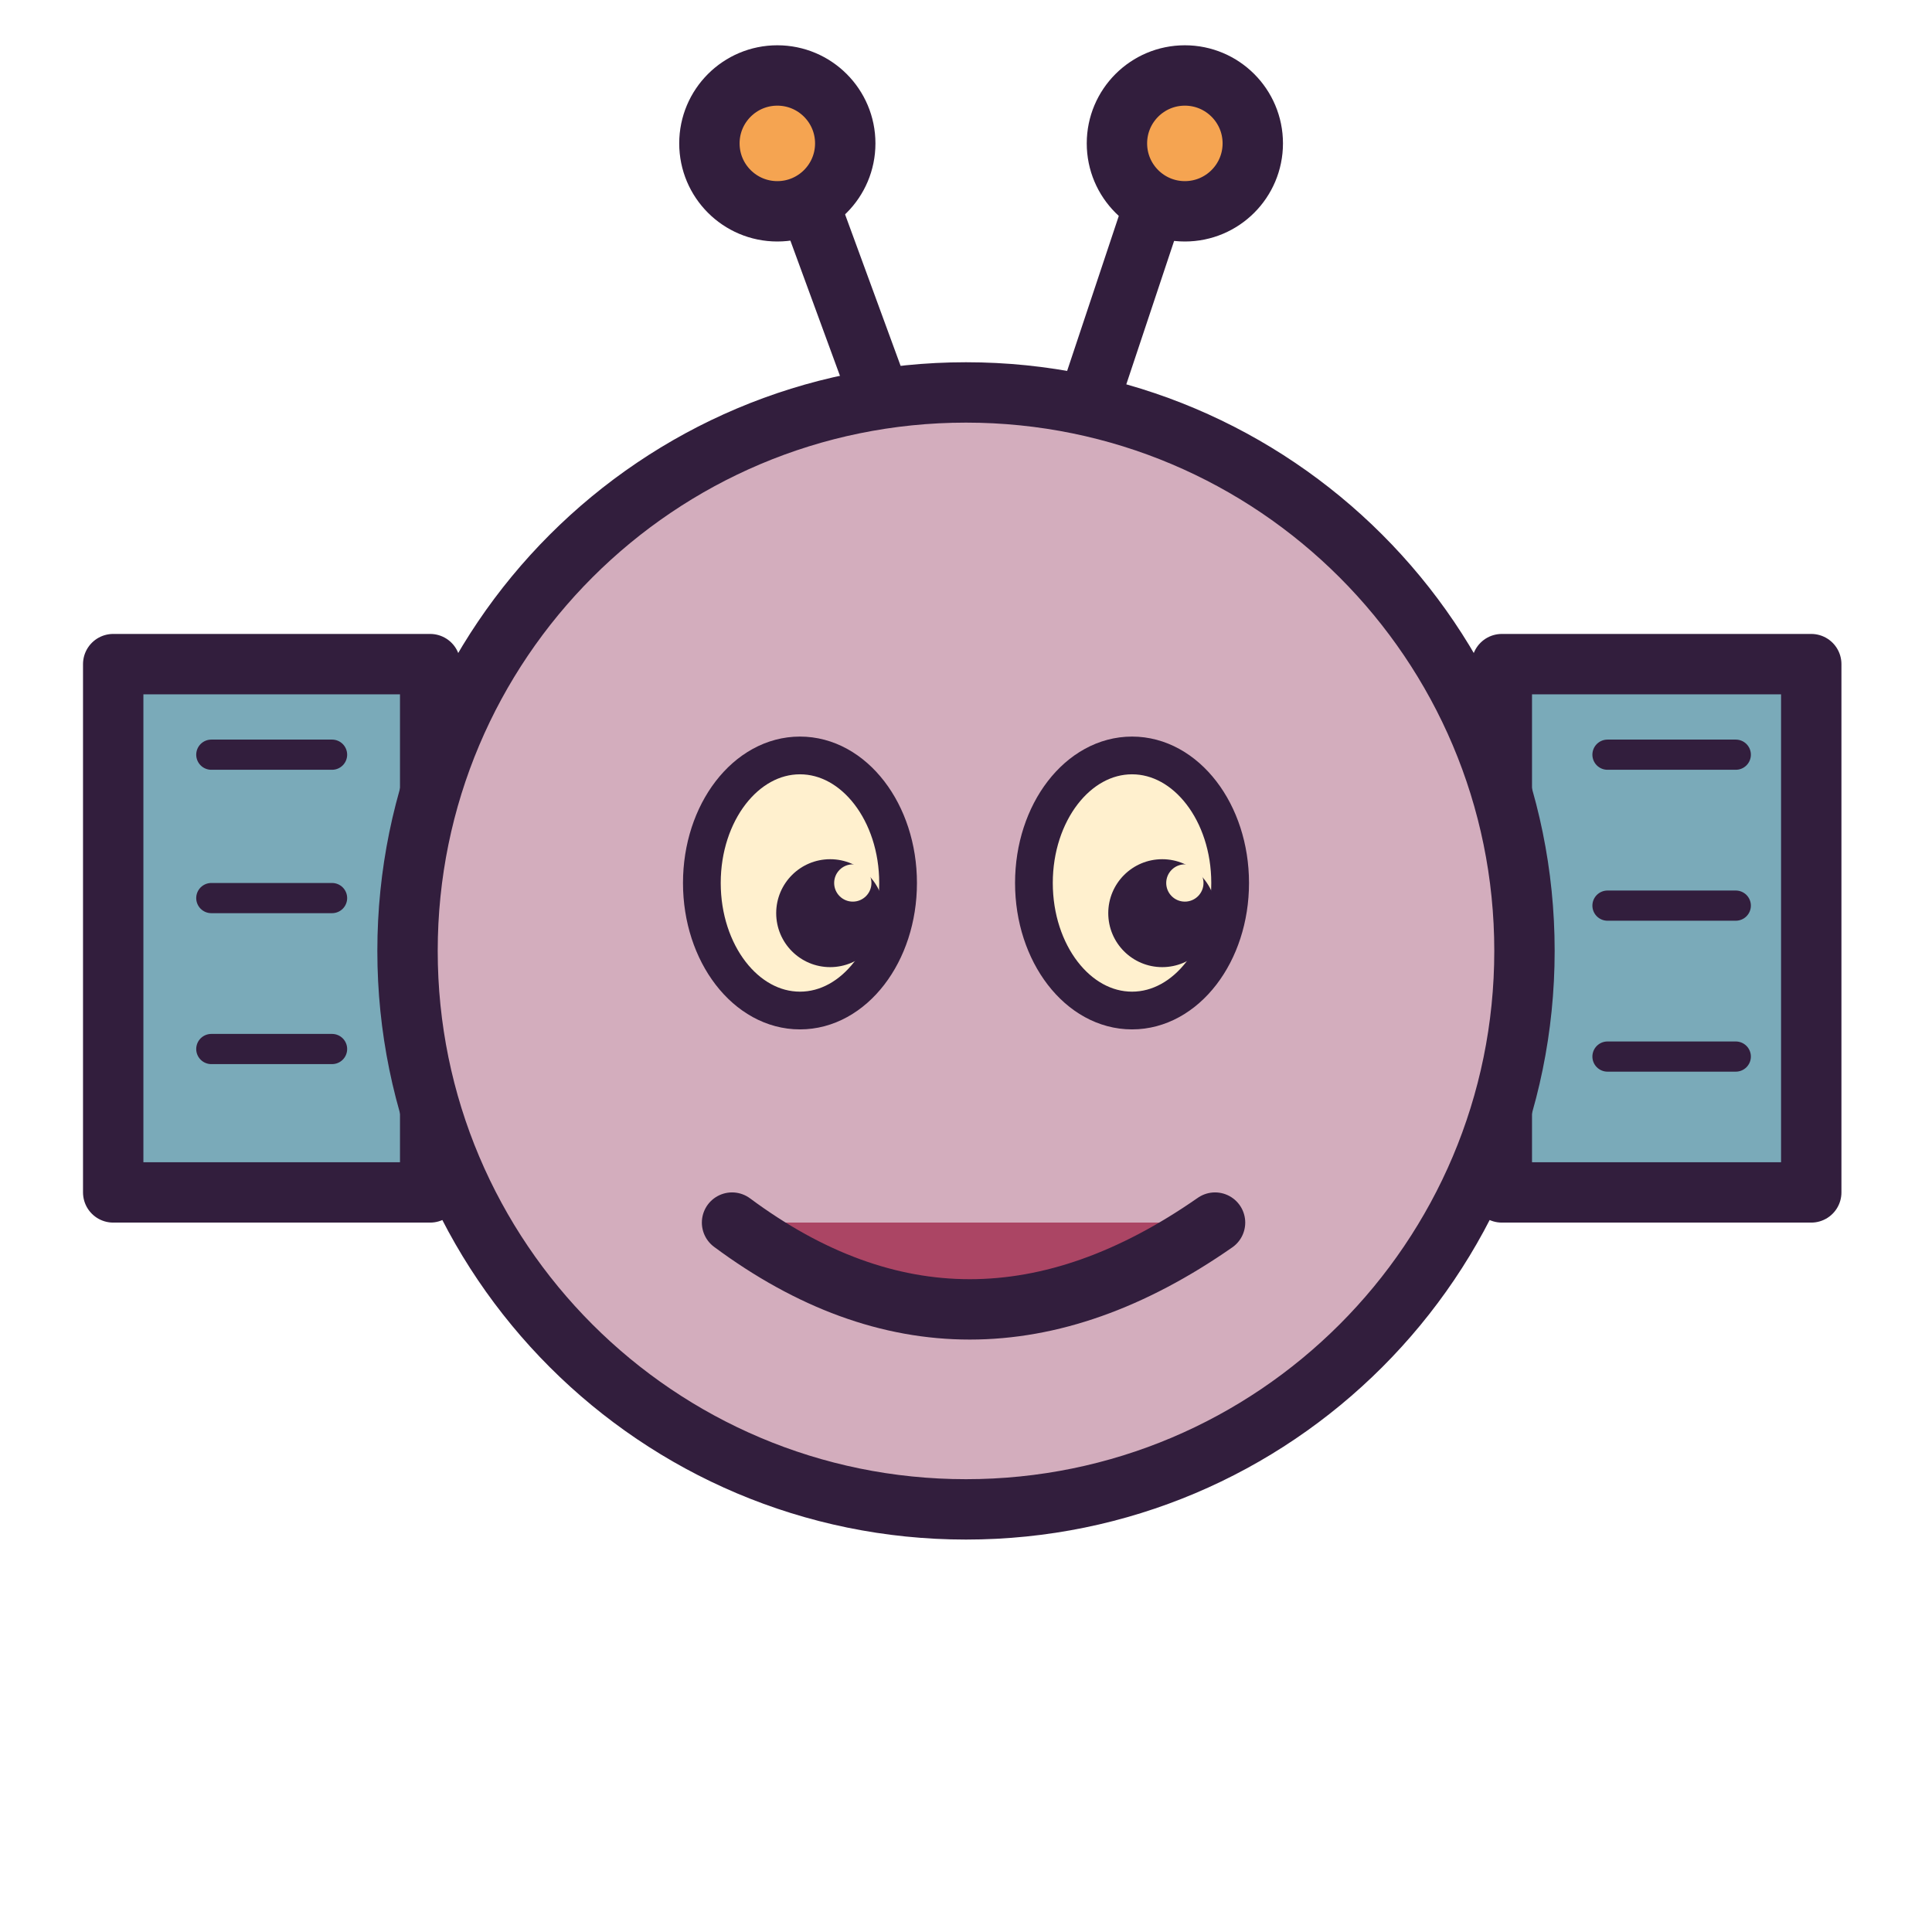
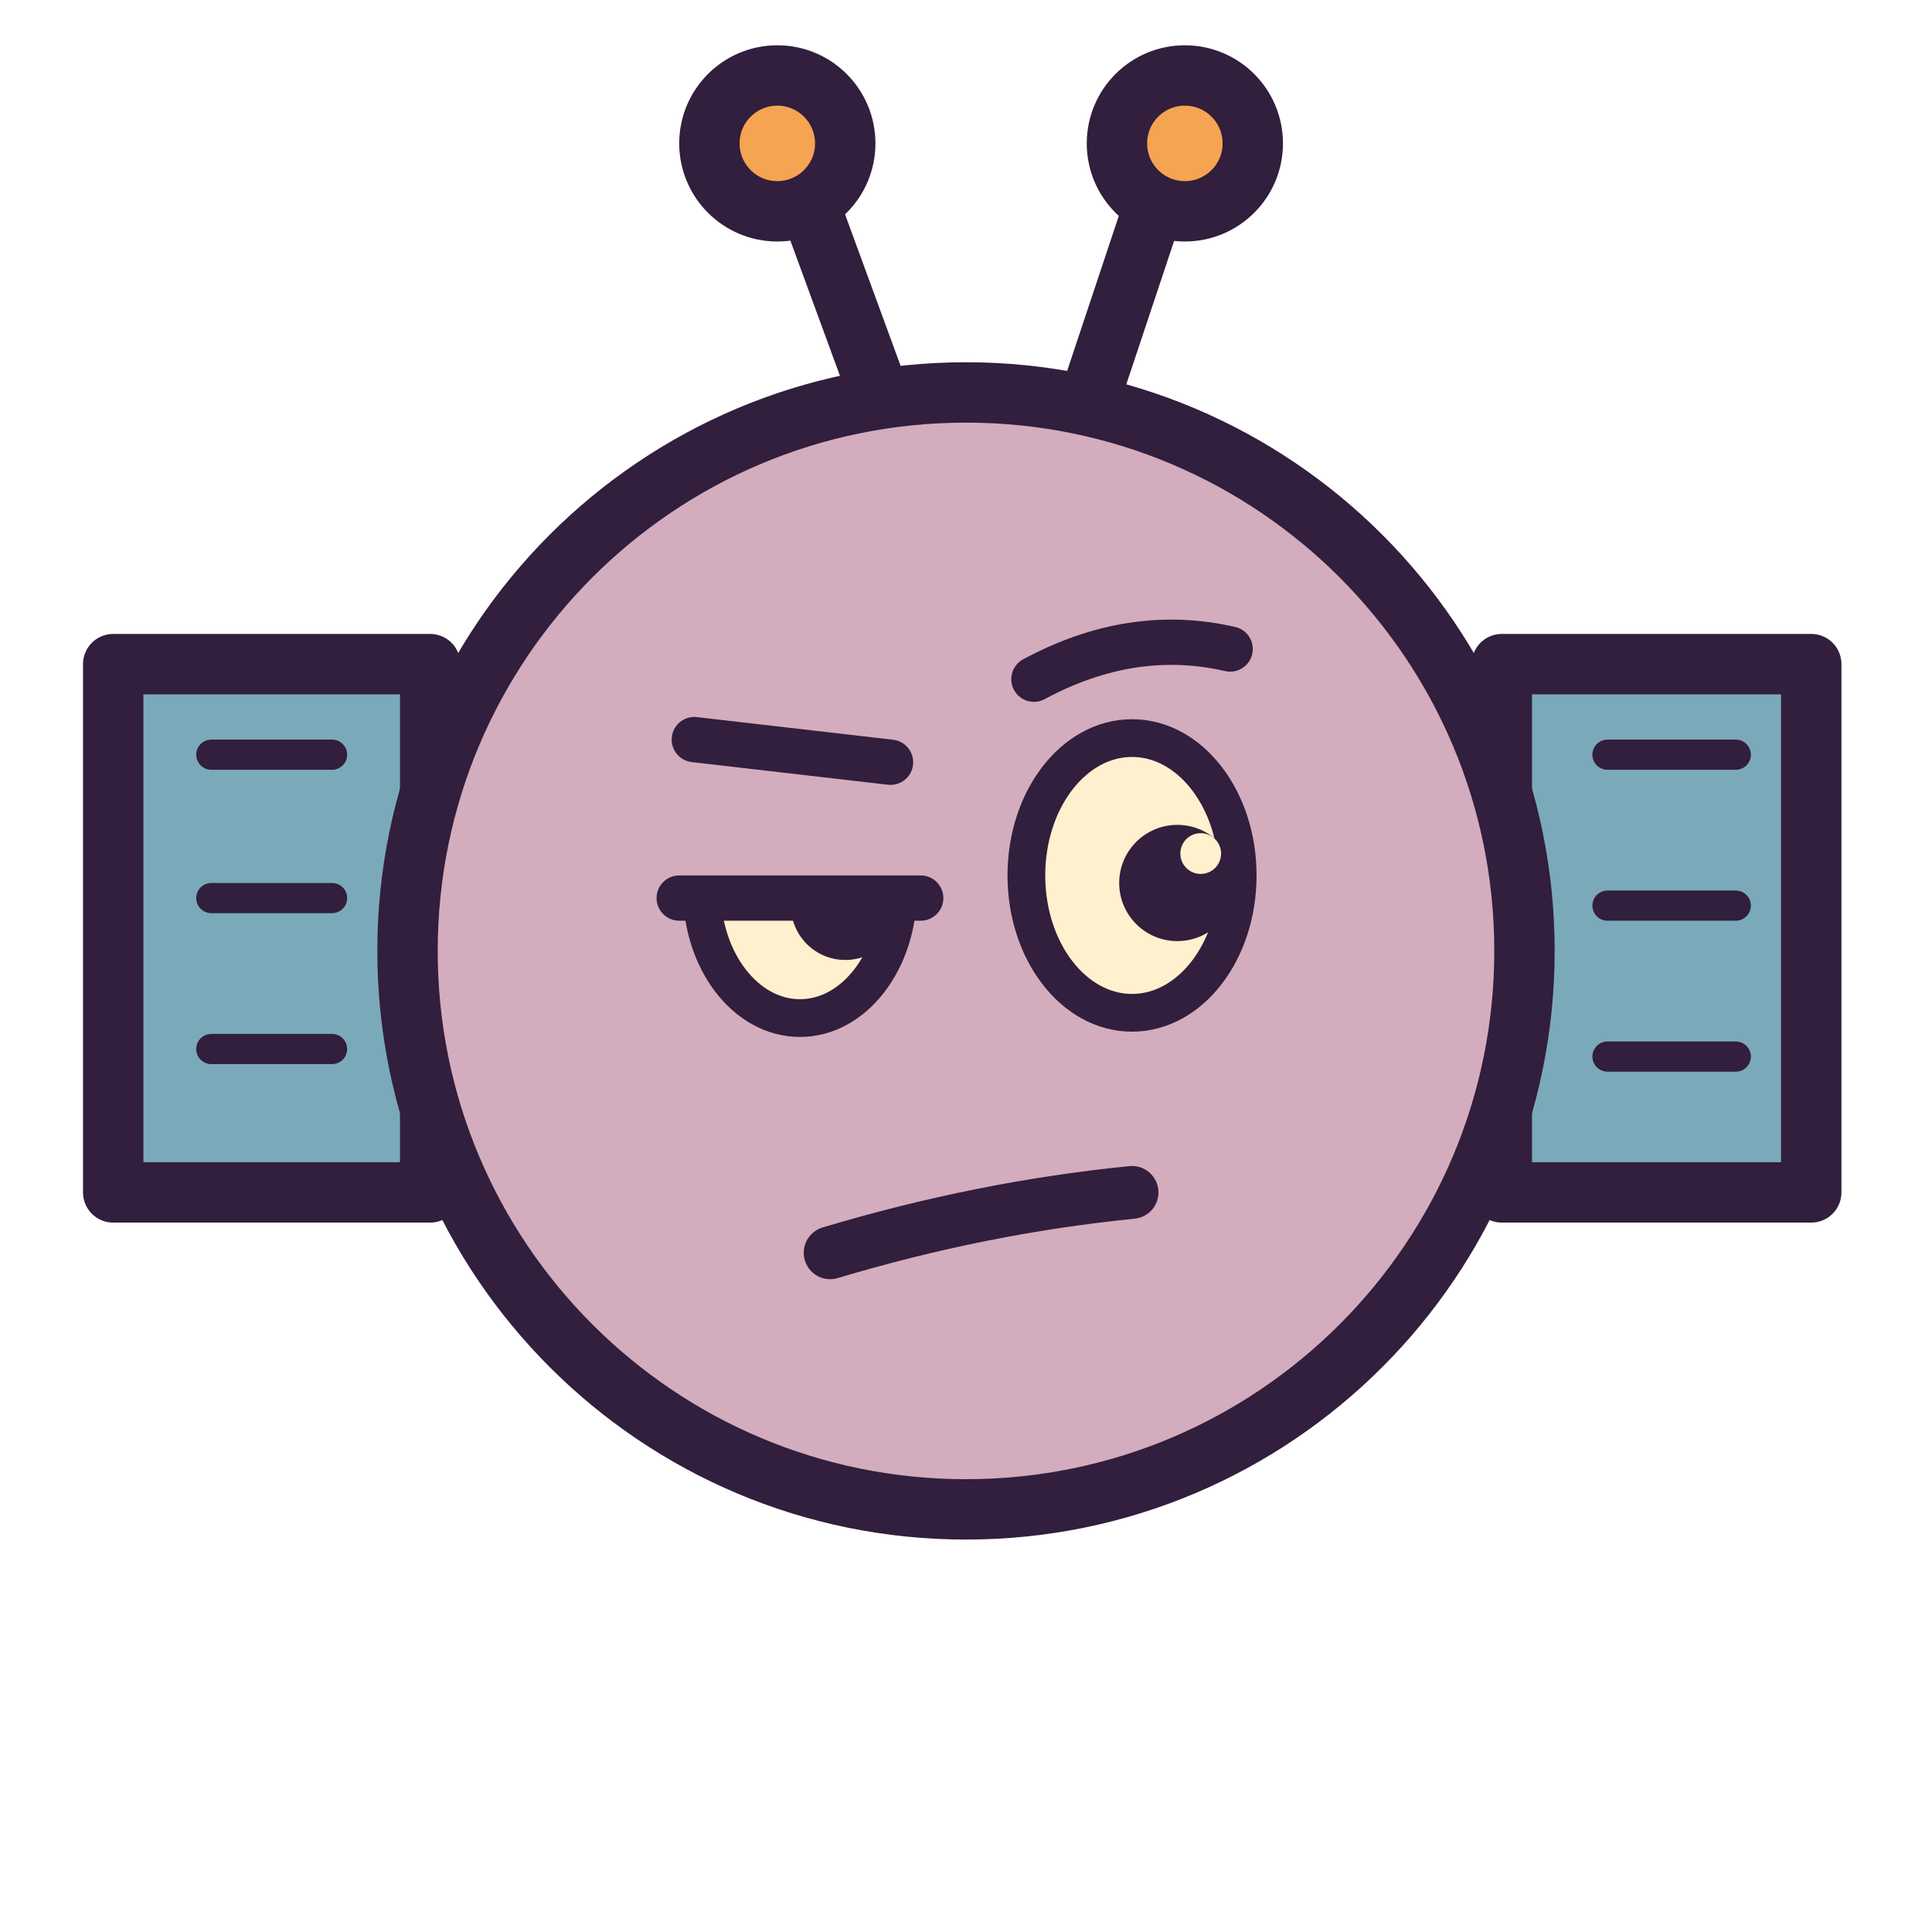
<svg xmlns="http://www.w3.org/2000/svg" width="256" height="256" viewBox="0 0 256 256">
  <g stroke="#321E3D" stroke-width="8" stroke-linecap="round" stroke-linejoin="round">
    <path d="M 15 88 L 57 88 L 57 158 L 15 158 Z M 199 88 L 240 88 L 240 158 L 199 158 Z" fill="#7AAAB9" />
    <path d="M 28 100 L 44 100 M 28 119 L 44 119 M 28 139 L 44 139 M 213 100 L 230 100 M 213 120 L 230 120 M 213 140 L 230 140" fill="none" stroke-width="4" />
    <circle cx="128" cy="126" r="74" fill="#D3ADBD" />
    <path d="M 116 51 L 105 21 M 145 51 L 155 21" fill="none" />
    <circle cx="103" cy="19" r="9" fill="#F5A451" />
    <circle cx="157" cy="19" r="9" fill="#F5A451" />
-     <ellipse cx="106" cy="117" rx="13" ry="16.9" fill="#FFF0CE" stroke-width="5" />
-     <circle cx="110" cy="121" r="7.15" fill="#321E3D" stroke="none" />
-     <circle cx="113" cy="117" r="2.47" fill="#FFF0CE" stroke="none" />
-     <ellipse cx="150" cy="117" rx="13" ry="16.9" fill="#FFF0CE" stroke-width="5" />
-     <circle cx="154" cy="121" r="7.15" fill="#321E3D" stroke="none" />
-     <circle cx="157" cy="117" r="2.47" fill="#FFF0CE" stroke="none" />
-     <path d="M 97 162 Q 128 185 161 162" fill="#AB4564" />
+     <ellipse cx="106" cy="118" rx="13" ry="16.9" fill="#FFF0CE" stroke-width="5" />
+     <circle cx="112" cy="120" r="7.2" fill="#321E3D" stroke="none" />
+     <circle cx="114.9" cy="116.4" r="2.5" fill="#FFF0CE" stroke="none" />
+     <path d="M 88 94.1 L 124 94.1 L 124 120 L 88 120 Z" fill="#D3ADBD" stroke="none" />
+     <path d="M 90 119 L 122 119" fill="none" stroke-width="6" />
+     <ellipse cx="150" cy="116" rx="14" ry="18.2" fill="#FFF0CE" stroke-width="5" />
+     <circle cx="156" cy="117" r="7.7" fill="#321E3D" stroke="none" />
+     <circle cx="159.1" cy="113.1" r="2.7" fill="#FFF0CE" stroke="none" />
+     <path d="M 92 98 Q 105.0 99.5 118 101" fill="none" stroke-width="6" />
+     <path d="M 137 90 Q 150.0 83.0 163 86" fill="none" stroke-width="6" />
+     <path d="M 110 166 Q 130 160 150 158" fill="none" stroke-width="7" />
  </g>
</svg>
